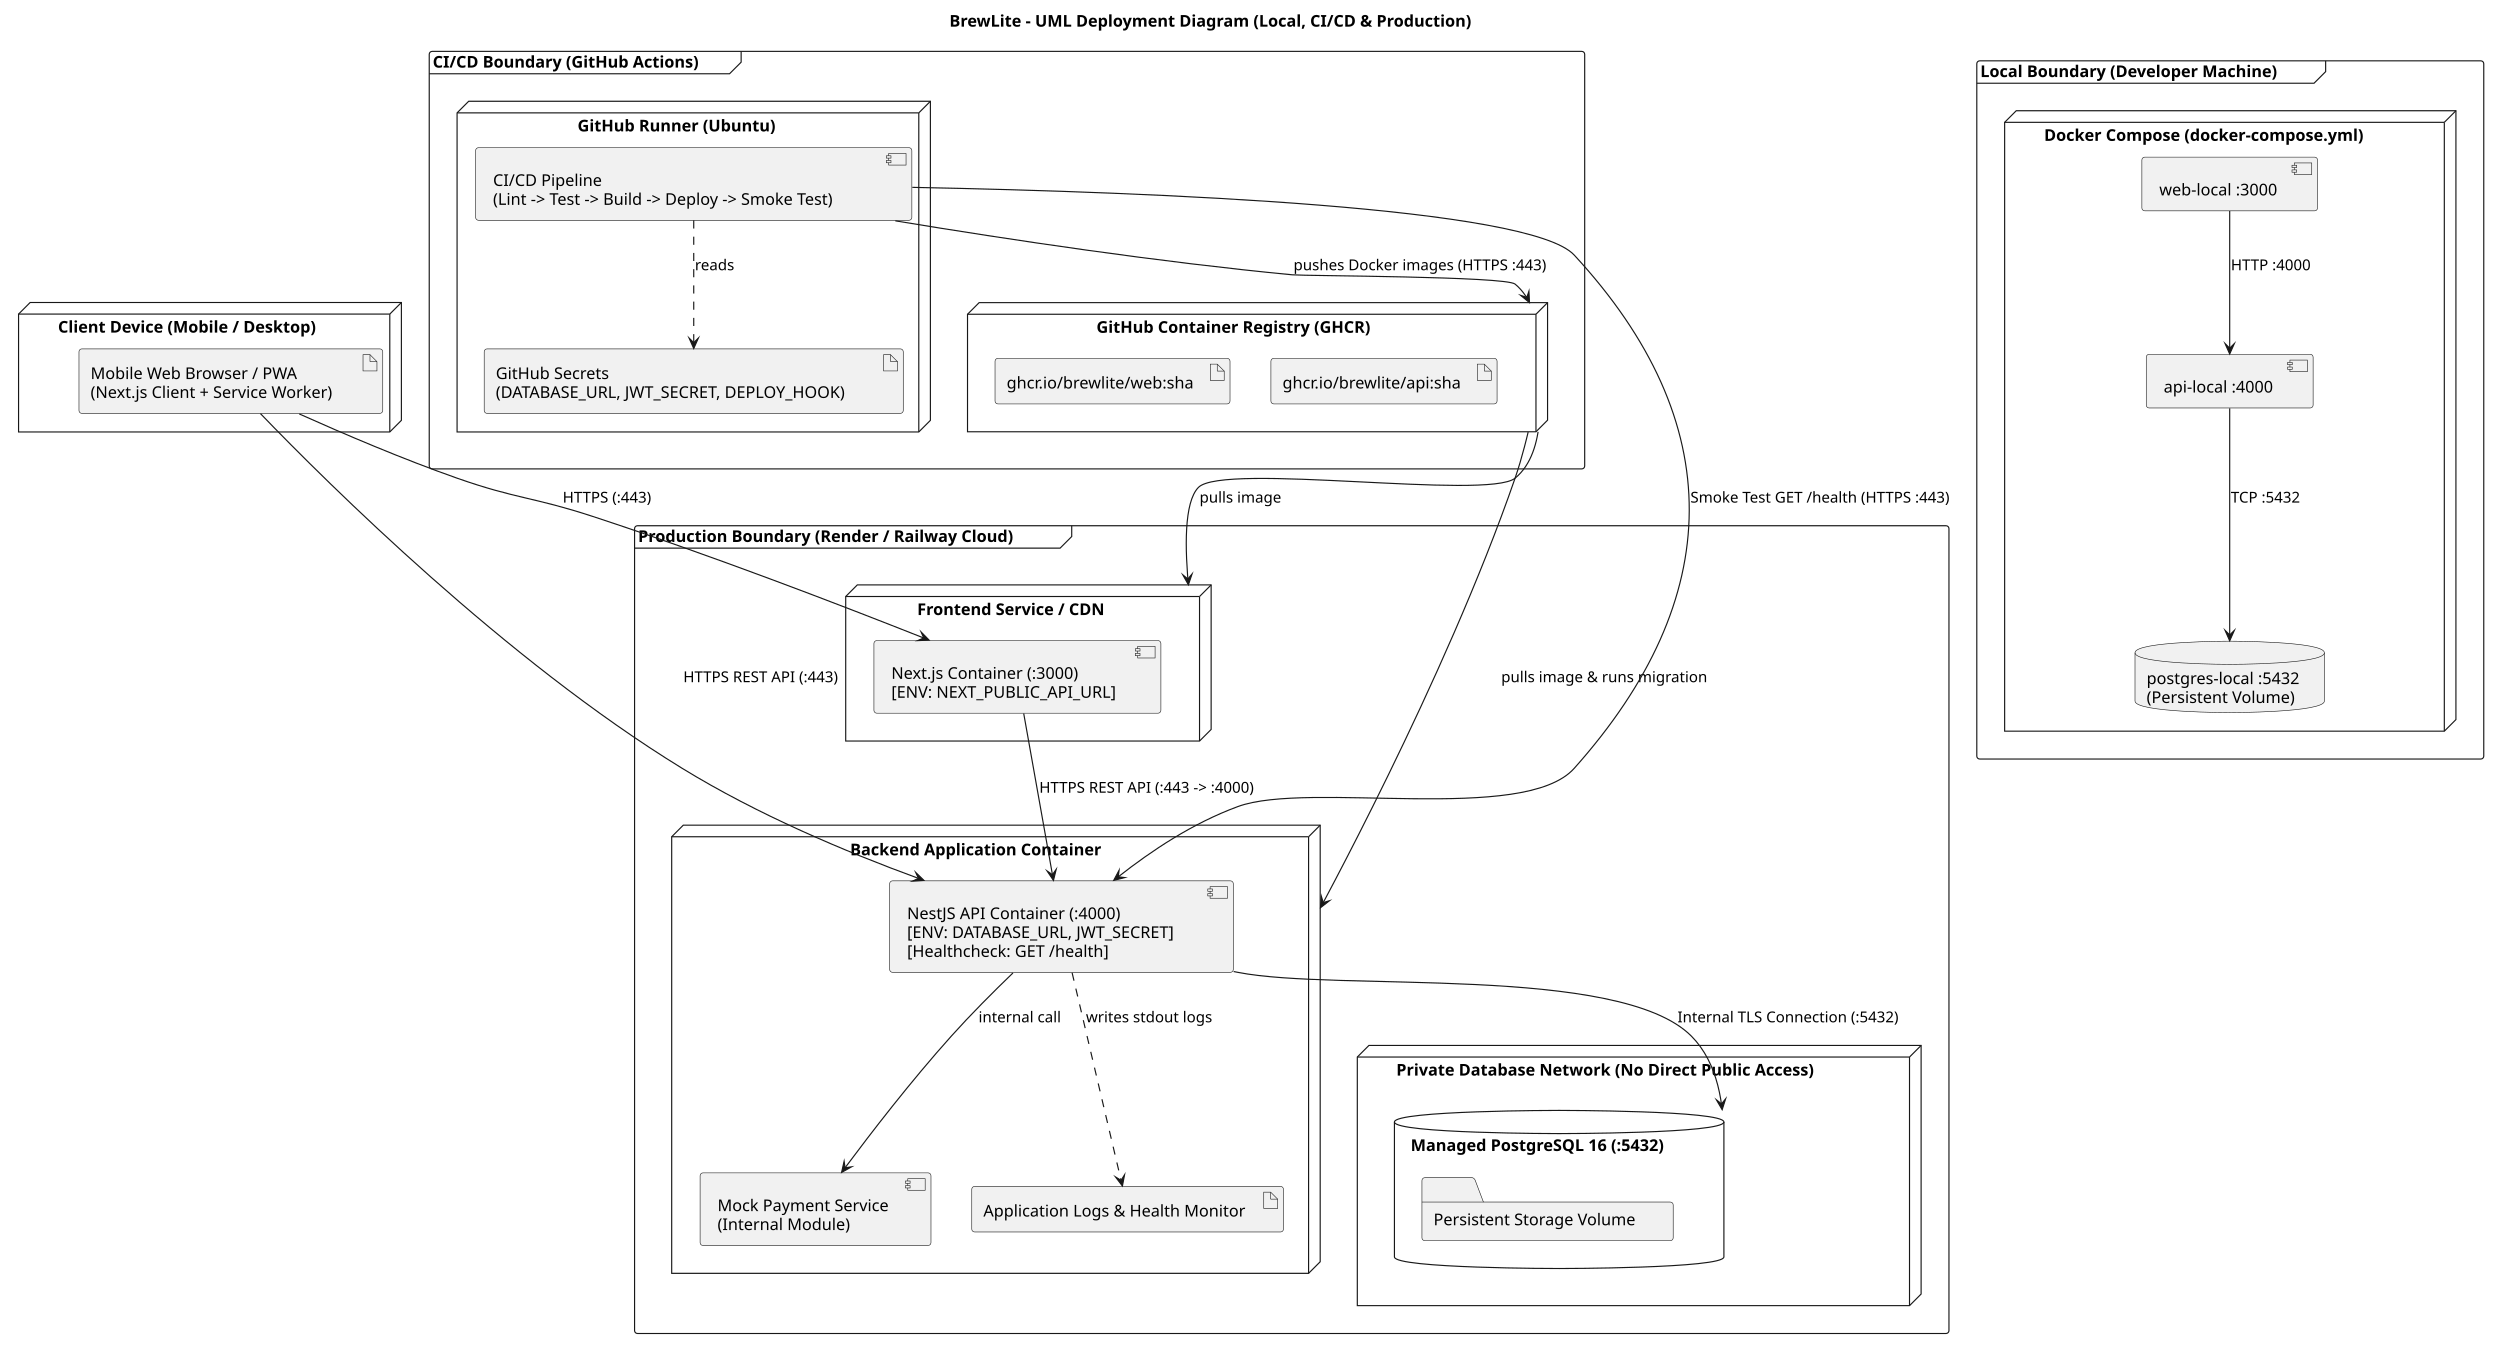
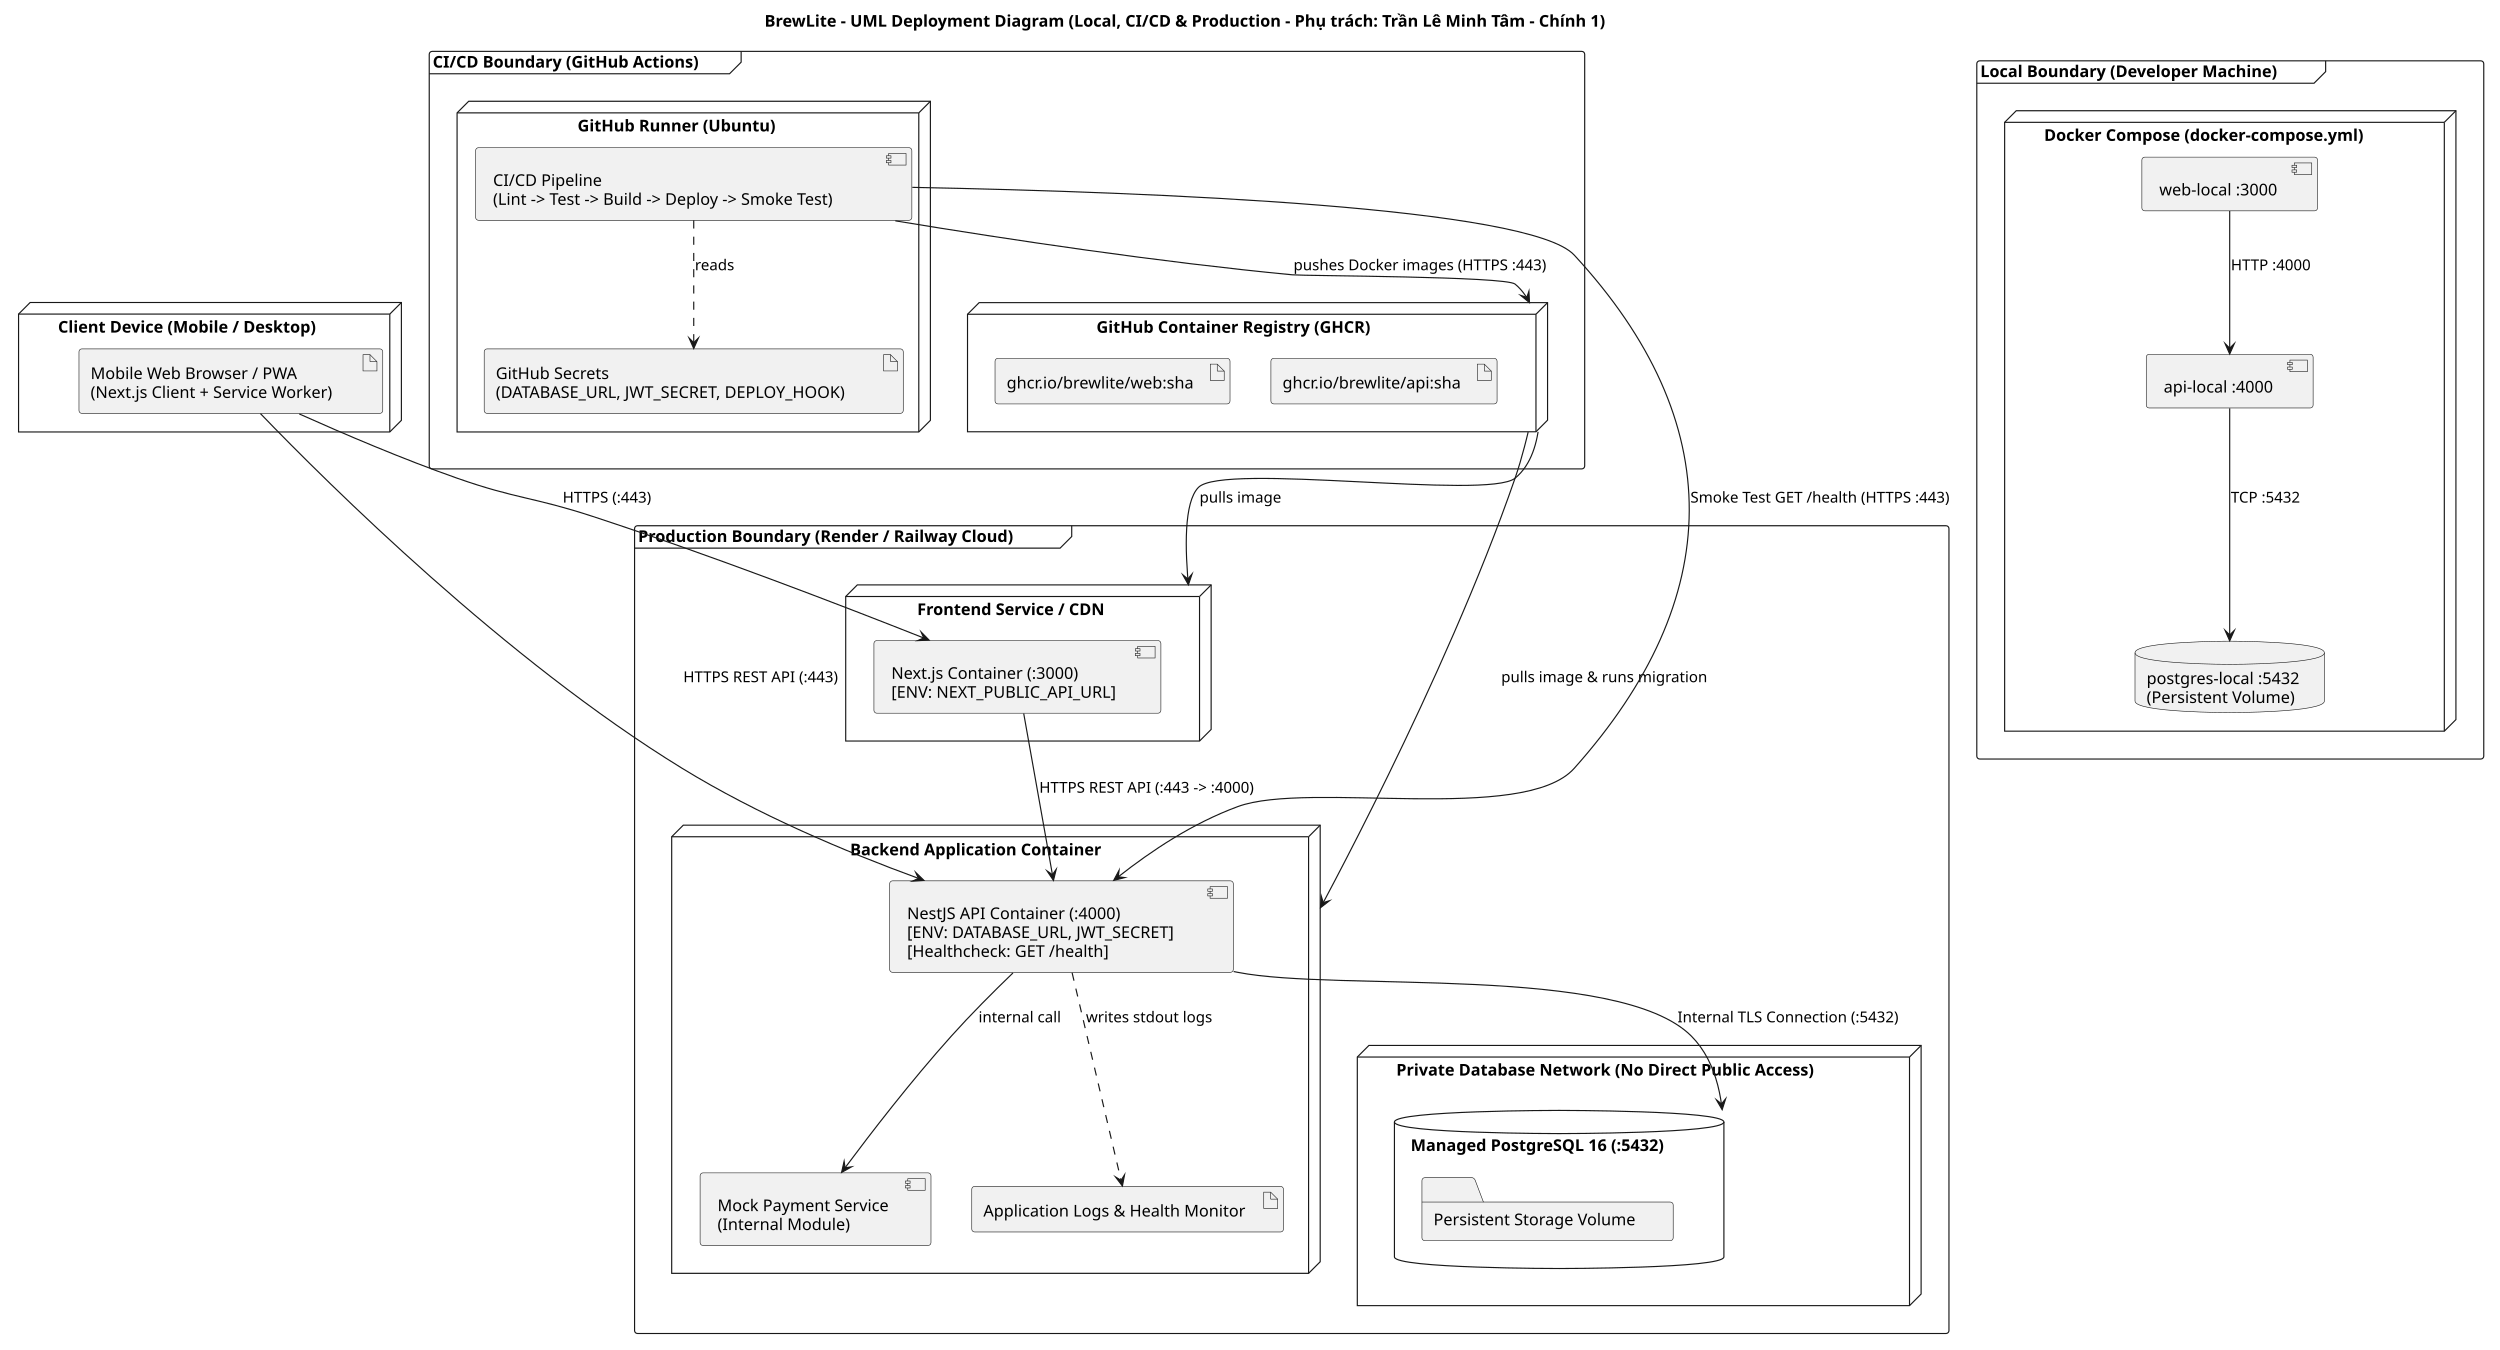
<svg xmlns="http://www.w3.org/2000/svg" version="1.1" data-diagram-type="DESCRIPTION" style="width:2155px;height:1163px;background:#FFFFFF;" width="2155px" height="1163px" viewBox="0 0 2155 1163" zoomAndPan="magnify" preserveAspectRatio="none" contentStyleType="text/css">
  <defs />
  <g font-family="sans-serif" lengthAdjust="spacing">
    <g class="title" data-source-line="1">
-       <text x="818.384" y="22.995" fill="#000" font-size="14" textLength="511.232" font-weight="700">BrewLite - UML Deployment Diagram (Local, CI/CD &amp; Production)</text>
+       <text x="659.028" y="22.995" fill="#000" font-size="14" textLength="829.944" font-weight="700">BrewLite - UML Deployment Diagram (Local, CI/CD &amp; Production - Phụ trách: Trần Lê Minh Tâm - Chính 1)</text>
    </g>
    <g class="cluster" data-qualified-name="ClientNode" id="ent0001" data-source-line="3">
      <polygon points="16,270.737,26,260.737,346,260.737,346,362.337,336,372.337,16,372.337,16,270.737" fill="none" style="stroke:#181818;stroke-width:1;stroke-linejoin:miter;stroke-miterlimit:10;" />
      <line x1="336" y1="270.737" x2="346" y2="260.737" style="stroke:#181818;stroke-width:1;" />
      <line x1="16" y1="270.737" x2="336" y2="270.737" style="stroke:#181818;stroke-width:1;" />
      <line x1="336" y1="270.737" x2="336" y2="372.337" style="stroke:#181818;stroke-width:1;" />
      <text x="49.988" y="286.732" fill="#000" font-size="14" textLength="254.023" font-weight="700">Client Device (Mobile / Desktop)</text>
    </g>
    <g class="cluster" data-qualified-name="LocalEnv" id="ent0003" data-source-line="7">
      <rect x="1704" y="52.447" width="437" height="601.83" fill="none" style="stroke:#181818;stroke-width:1;" rx="2.5" ry="2.5" />
      <path d="M2004.705,52.447 L2004.705,61.744 L1994.705,71.744 L1704,71.744" style="stroke:#181818;stroke-width:1;" fill="none" />
      <text x="1707" y="66.442" fill="#000" font-size="14" textLength="290.705" font-weight="700">Local Boundary (Developer Machine)</text>
    </g>
    <g class="cluster" data-qualified-name="LocalEnv.LocalDocker" id="ent0004" data-source-line="8">
      <polygon points="1728,105.447,1738,95.447,2117,95.447,2117,620.277,2107,630.277,1728,630.277,1728,105.447" fill="none" style="stroke:#181818;stroke-width:1;stroke-linejoin:miter;stroke-miterlimit:10;" />
      <line x1="2107" y1="105.447" x2="2117" y2="95.447" style="stroke:#181818;stroke-width:1;" />
      <line x1="1728" y1="105.447" x2="2107" y2="105.447" style="stroke:#181818;stroke-width:1;" />
      <line x1="2107" y1="105.447" x2="2107" y2="630.277" style="stroke:#181818;stroke-width:1;" />
      <text x="1761.998" y="121.442" fill="#000" font-size="14" textLength="313.004" font-weight="700">Docker Compose (docker-compose.yml)</text>
    </g>
    <g class="cluster" data-qualified-name="CIBoundary" id="ent0010" data-source-line="17">
      <rect x="370" y="44.297" width="996" height="359.89" fill="none" style="stroke:#181818;stroke-width:1;" rx="2.5" ry="2.5" />
      <path d="M638.863,44.297 L638.863,53.594 L628.863,63.594 L370,63.594" style="stroke:#181818;stroke-width:1;" fill="none" />
      <text x="373" y="58.292" fill="#000" font-size="14" textLength="258.863" font-weight="700">CI/CD Boundary (GitHub Actions)</text>
    </g>
    <g class="cluster" data-qualified-name="CIBoundary.Runner" id="ent0011" data-source-line="18">
      <polygon points="394,97.297,404,87.297,802,87.297,802,362.337,792,372.337,394,372.337,394,97.297" fill="none" style="stroke:#181818;stroke-width:1;stroke-linejoin:miter;stroke-miterlimit:10;" />
      <line x1="792" y1="97.297" x2="802" y2="87.297" style="stroke:#181818;stroke-width:1;" />
      <line x1="394" y1="97.297" x2="792" y2="97.297" style="stroke:#181818;stroke-width:1;" />
      <line x1="792" y1="97.297" x2="792" y2="372.337" style="stroke:#181818;stroke-width:1;" />
      <text x="497.853" y="113.292" fill="#000" font-size="14" textLength="192.295" font-weight="700">GitHub Runner (Ubuntu)</text>
    </g>
    <g class="cluster" data-qualified-name="CIBoundary.GHCR" id="ent0014" data-source-line="22">
      <polygon points="834,270.887,844,260.887,1334,260.887,1334,362.187,1324,372.187,834,372.187,834,270.887" fill="none" style="stroke:#181818;stroke-width:1;stroke-linejoin:miter;stroke-miterlimit:10;" />
      <line x1="1324" y1="270.887" x2="1334" y2="260.887" style="stroke:#181818;stroke-width:1;" />
      <line x1="834" y1="270.887" x2="1324" y2="270.887" style="stroke:#181818;stroke-width:1;" />
      <line x1="1324" y1="270.887" x2="1324" y2="372.187" style="stroke:#181818;stroke-width:1;" />
      <text x="945.158" y="286.882" fill="#000" font-size="14" textLength="269.685" font-weight="700">GitHub Container Registry (GHCR)</text>
    </g>
    <g class="cluster" data-qualified-name="ProdBoundary" id="ent0019" data-source-line="30">
      <rect x="547" y="453.187" width="1133" height="696.28" fill="none" style="stroke:#181818;stroke-width:1;" rx="2.5" ry="2.5" />
      <path d="M923.823,453.187 L923.823,462.484 L913.823,472.484 L547,472.484" style="stroke:#181818;stroke-width:1;" fill="none" />
      <text x="550" y="467.182" fill="#000" font-size="14" textLength="366.823" font-weight="700">Production Boundary (Render / Railway Cloud)</text>
    </g>
    <g class="cluster" data-qualified-name="ProdBoundary.WebNode" id="ent0020" data-source-line="31">
      <polygon points="729,514.187,739,504.187,1044,504.187,1044,628.777,1034,638.777,729,638.777,729,514.187" fill="none" style="stroke:#181818;stroke-width:1;stroke-linejoin:miter;stroke-miterlimit:10;" />
      <line x1="1034" y1="514.187" x2="1044" y2="504.187" style="stroke:#181818;stroke-width:1;" />
      <line x1="729" y1="514.187" x2="1034" y2="514.187" style="stroke:#181818;stroke-width:1;" />
      <line x1="1034" y1="514.187" x2="1034" y2="638.777" style="stroke:#181818;stroke-width:1;" />
      <text x="790.611" y="530.182" fill="#000" font-size="14" textLength="183.777" font-weight="700">Frontend Service / CDN</text>
    </g>
    <g class="cluster" data-qualified-name="ProdBoundary.ApiNode" id="ent0022" data-source-line="35">
      <polygon points="579,721.277,589,711.277,1138,711.277,1138,1087.617,1128,1097.617,579,1097.617,579,721.277" fill="none" style="stroke:#181818;stroke-width:1;stroke-linejoin:miter;stroke-miterlimit:10;" />
      <line x1="1128" y1="721.277" x2="1138" y2="711.277" style="stroke:#181818;stroke-width:1;" />
      <line x1="579" y1="721.277" x2="1128" y2="721.277" style="stroke:#181818;stroke-width:1;" />
      <line x1="1128" y1="721.277" x2="1128" y2="1097.617" style="stroke:#181818;stroke-width:1;" />
      <text x="732.79" y="737.272" fill="#000" font-size="14" textLength="243.421" font-weight="700">Backend Application Container</text>
    </g>
    <g class="cluster" data-qualified-name="ProdBoundary.DBNode" id="ent0028" data-source-line="43">
      <polygon points="1170,911.167,1180,901.167,1656,901.167,1656,1115.467,1646,1125.467,1170,1125.467,1170,911.167" fill="none" style="stroke:#181818;stroke-width:1;stroke-linejoin:miter;stroke-miterlimit:10;" />
      <line x1="1646" y1="911.167" x2="1656" y2="901.167" style="stroke:#181818;stroke-width:1;" />
      <line x1="1170" y1="911.167" x2="1646" y2="911.167" style="stroke:#181818;stroke-width:1;" />
      <line x1="1646" y1="911.167" x2="1646" y2="1125.467" style="stroke:#181818;stroke-width:1;" />
      <text x="1203.587" y="927.162" fill="#000" font-size="14" textLength="410.826" font-weight="700">Private Database Network (No Direct Public Access)</text>
    </g>
    <g class="cluster" data-qualified-name="ProdBoundary.DBNode.ProdDB" id="ent0029" data-source-line="44">
      <path d="M1202,967.167 C1202,957.167 1344,957.167 1344,957.167 C1344,957.167 1486,957.167 1486,967.167 L1486,1083.467 C1486,1093.467 1344,1093.467 1344,1093.467 C1344,1093.467 1202,1093.467 1202,1083.467 L1202,967.167" style="stroke:#181818;stroke-width:1;" fill="none" />
      <path d="M1202,967.167 C1202,977.167 1344,977.167 1344,977.167 C1344,977.167 1486,977.167 1486,967.167" style="stroke:#181818;stroke-width:1;" fill="none" />
      <text x="1215.987" y="992.162" fill="#000" font-size="14" textLength="256.026" font-weight="700">Managed PostgreSQL 16 (:5432)</text>
    </g>
    <g class="entity" data-qualified-name="ClientNode.PWA" id="ent0002" data-source-line="4">
      <rect x="68.07" y="300.737" width="261.861" height="55.594" fill="#F1F1F1" style="stroke:#181818;stroke-width:0.5;" rx="2.5" ry="2.5" />
      <polygon points="312.931,305.737,312.931,319.737,324.931,319.737,324.931,311.737,318.931,305.737,312.931,305.737" fill="#F1F1F1" style="stroke:#181818;stroke-width:0.5;stroke-linejoin:miter;stroke-miterlimit:10;" />
      <line x1="318.931" y1="305.737" x2="318.931" y2="311.737" style="stroke:#181818;stroke-width:0.5;" />
      <line x1="324.931" y1="311.737" x2="318.931" y2="311.737" style="stroke:#181818;stroke-width:0.5;" />
      <text x="78.07" y="326.732" fill="#000" font-size="14" textLength="188.686">Mobile Web Browser / PWA</text>
      <text x="78.07" y="343.029" fill="#000" font-size="14" textLength="231.861">(Next.js Client + Service Worker)</text>
    </g>
    <g class="entity" data-qualified-name="LocalEnv.LocalDocker.LocalWeb" id="ent0005" data-source-line="9">
      <rect x="1846.29" y="135.447" width="151.419" height="46.297" fill="#F1F1F1" style="stroke:#181818;stroke-width:0.5;" rx="2.5" ry="2.5" />
      <rect x="1977.709" y="140.447" width="15" height="10" fill="#F1F1F1" style="stroke:#181818;stroke-width:0.5;" />
      <rect x="1975.709" y="142.447" width="4" height="2" fill="#F1F1F1" style="stroke:#181818;stroke-width:0.5;" />
      <rect x="1975.709" y="146.447" width="4" height="2" fill="#F1F1F1" style="stroke:#181818;stroke-width:0.5;" />
      <text x="1861.29" y="168.442" fill="#000" font-size="14" textLength="111.419">web-local :3000</text>
    </g>
    <g class="entity" data-qualified-name="LocalEnv.LocalDocker.LocalApi" id="ent0006" data-source-line="10">
      <rect x="1850.09" y="305.387" width="143.824" height="46.297" fill="#F1F1F1" style="stroke:#181818;stroke-width:0.5;" rx="2.5" ry="2.5" />
      <rect x="1973.914" y="310.387" width="15" height="10" fill="#F1F1F1" style="stroke:#181818;stroke-width:0.5;" />
      <rect x="1971.914" y="312.387" width="4" height="2" fill="#F1F1F1" style="stroke:#181818;stroke-width:0.5;" />
      <rect x="1971.914" y="316.387" width="4" height="2" fill="#F1F1F1" style="stroke:#181818;stroke-width:0.5;" />
      <text x="1865.09" y="338.382" fill="#000" font-size="14" textLength="103.824">api-local :4000</text>
    </g>
    <g class="entity" data-qualified-name="LocalEnv.LocalDocker.LocalDB" id="ent0007" data-source-line="11">
      <path d="M1840.37,562.687 C1840.37,552.687 1921.997,552.687 1921.997,552.687 C1921.997,552.687 2003.624,552.687 2003.624,562.687 L2003.624,604.281 C2003.624,614.281 1921.997,614.281 1921.997,614.281 C1921.997,614.281 1840.37,614.281 1840.37,604.281 L1840.37,562.687" style="stroke:#181818;stroke-width:0.5;" fill="#F1F1F1" />
      <path d="M1840.37,562.687 C1840.37,572.687 1921.997,572.687 1921.997,572.687 C1921.997,572.687 2003.624,572.687 2003.624,562.687" style="stroke:#181818;stroke-width:0.5;" fill="none" />
      <text x="1850.37" y="589.682" fill="#000" font-size="14" textLength="143.254">postgres-local :5432</text>
      <text x="1850.37" y="605.979" fill="#000" font-size="14" textLength="138.284">(Persistent Volume)</text>
    </g>
    <g class="entity" data-qualified-name="CIBoundary.Runner.Workflow" id="ent0012" data-source-line="19">
      <rect x="409.99" y="127.297" width="376.027" height="62.594" fill="#F1F1F1" style="stroke:#181818;stroke-width:0.5;" rx="2.5" ry="2.5" />
      <rect x="766.017" y="132.297" width="15" height="10" fill="#F1F1F1" style="stroke:#181818;stroke-width:0.5;" />
      <rect x="764.017" y="134.297" width="4" height="2" fill="#F1F1F1" style="stroke:#181818;stroke-width:0.5;" />
      <rect x="764.017" y="138.297" width="4" height="2" fill="#F1F1F1" style="stroke:#181818;stroke-width:0.5;" />
      <text x="424.99" y="160.292" fill="#000" font-size="14" textLength="98.725">CI/CD Pipeline</text>
      <text x="424.99" y="176.589" fill="#000" font-size="14" textLength="336.027">(Lint -&gt; Test -&gt; Build -&gt; Deploy -&gt; Smoke Test)</text>
    </g>
    <g class="entity" data-qualified-name="CIBoundary.Runner.Secrets" id="ent0013" data-source-line="20">
      <rect x="417.38" y="300.737" width="361.242" height="55.594" fill="#F1F1F1" style="stroke:#181818;stroke-width:0.5;" rx="2.5" ry="2.5" />
      <polygon points="761.622,305.737,761.622,319.737,773.622,319.737,773.622,311.737,767.622,305.737,761.622,305.737" fill="#F1F1F1" style="stroke:#181818;stroke-width:0.5;stroke-linejoin:miter;stroke-miterlimit:10;" />
      <line x1="767.622" y1="305.737" x2="767.622" y2="311.737" style="stroke:#181818;stroke-width:0.5;" />
      <line x1="773.622" y1="311.737" x2="767.622" y2="311.737" style="stroke:#181818;stroke-width:0.5;" />
      <text x="427.38" y="326.732" fill="#000" font-size="14" textLength="105.314">GitHub Secrets</text>
      <text x="427.38" y="343.029" fill="#000" font-size="14" textLength="331.242">(DATABASE_URL, JWT_SECRET, DEPLOY_HOOK)</text>
    </g>
    <g class="entity" data-qualified-name="CIBoundary.GHCR.ImgWeb" id="ent0015" data-source-line="23">
      <rect x="857.72" y="308.887" width="202.553" height="39.297" fill="#F1F1F1" style="stroke:#181818;stroke-width:0.5;" rx="2.5" ry="2.5" />
      <polygon points="1043.273,313.887,1043.273,327.887,1055.273,327.887,1055.273,319.887,1049.273,313.887,1043.273,313.887" fill="#F1F1F1" style="stroke:#181818;stroke-width:0.5;stroke-linejoin:miter;stroke-miterlimit:10;" />
      <line x1="1049.273" y1="313.887" x2="1049.273" y2="319.887" style="stroke:#181818;stroke-width:0.5;" />
      <line x1="1055.273" y1="319.887" x2="1049.273" y2="319.887" style="stroke:#181818;stroke-width:0.5;" />
      <text x="867.72" y="334.882" fill="#000" font-size="14" textLength="172.553">ghcr.io/brewlite/web:sha</text>
    </g>
    <g class="entity" data-qualified-name="CIBoundary.GHCR.ImgApi" id="ent0016" data-source-line="24">
      <rect x="1095.52" y="308.887" width="194.958" height="39.297" fill="#F1F1F1" style="stroke:#181818;stroke-width:0.5;" rx="2.5" ry="2.5" />
      <polygon points="1273.478,313.887,1273.478,327.887,1285.478,327.887,1285.478,319.887,1279.478,313.887,1273.478,313.887" fill="#F1F1F1" style="stroke:#181818;stroke-width:0.5;stroke-linejoin:miter;stroke-miterlimit:10;" />
      <line x1="1279.478" y1="313.887" x2="1279.478" y2="319.887" style="stroke:#181818;stroke-width:0.5;" />
      <line x1="1285.478" y1="319.887" x2="1279.478" y2="319.887" style="stroke:#181818;stroke-width:0.5;" />
      <text x="1105.52" y="334.882" fill="#000" font-size="14" textLength="164.958">ghcr.io/brewlite/api:sha</text>
    </g>
    <g class="entity" data-qualified-name="ProdBoundary.WebNode.ProdWeb" id="ent0021" data-source-line="32">
      <rect x="753.32" y="552.187" width="247.368" height="62.594" fill="#F1F1F1" style="stroke:#181818;stroke-width:0.5;" rx="2.5" ry="2.5" />
      <rect x="980.688" y="557.187" width="15" height="10" fill="#F1F1F1" style="stroke:#181818;stroke-width:0.5;" />
      <rect x="978.688" y="559.187" width="4" height="2" fill="#F1F1F1" style="stroke:#181818;stroke-width:0.5;" />
      <rect x="978.688" y="563.187" width="4" height="2" fill="#F1F1F1" style="stroke:#181818;stroke-width:0.5;" />
      <text x="768.32" y="585.182" fill="#000" font-size="14" textLength="177.078">Next.js Container (:3000)</text>
      <text x="768.32" y="601.479" fill="#000" font-size="14" textLength="207.368">[ENV: NEXT_PUBLIC_API_URL]</text>
    </g>
    <g class="entity" data-qualified-name="ProdBoundary.ApiNode.ProdApi" id="ent0023" data-source-line="36">
      <rect x="766.89" y="759.277" width="296.218" height="78.891" fill="#F1F1F1" style="stroke:#181818;stroke-width:0.5;" rx="2.5" ry="2.5" />
      <rect x="1043.108" y="764.277" width="15" height="10" fill="#F1F1F1" style="stroke:#181818;stroke-width:0.5;" />
      <rect x="1041.108" y="766.277" width="4" height="2" fill="#F1F1F1" style="stroke:#181818;stroke-width:0.5;" />
      <rect x="1041.108" y="770.277" width="4" height="2" fill="#F1F1F1" style="stroke:#181818;stroke-width:0.5;" />
      <text x="781.89" y="792.272" fill="#000" font-size="14" textLength="200.067">NestJS API Container (:4000)</text>
      <text x="781.89" y="808.569" fill="#000" font-size="14" textLength="256.218">[ENV: DATABASE_URL, JWT_SECRET]</text>
      <text x="781.89" y="824.866" fill="#000" font-size="14" textLength="188.781">[Healthcheck: GET /health]</text>
    </g>
    <g class="entity" data-qualified-name="ProdBoundary.ApiNode.MockPay" id="ent0024" data-source-line="37">
      <rect x="603.49" y="1011.017" width="199.011" height="62.594" fill="#F1F1F1" style="stroke:#181818;stroke-width:0.5;" rx="2.5" ry="2.5" />
      <rect x="782.501" y="1016.017" width="15" height="10" fill="#F1F1F1" style="stroke:#181818;stroke-width:0.5;" />
      <rect x="780.501" y="1018.017" width="4" height="2" fill="#F1F1F1" style="stroke:#181818;stroke-width:0.5;" />
      <rect x="780.501" y="1022.017" width="4" height="2" fill="#F1F1F1" style="stroke:#181818;stroke-width:0.5;" />
      <text x="618.49" y="1044.012" fill="#000" font-size="14" textLength="159.011">Mock Payment Service</text>
      <text x="618.49" y="1060.309" fill="#000" font-size="14" textLength="120.483">(Internal Module)</text>
    </g>
    <g class="entity" data-qualified-name="ProdBoundary.ApiNode.AppLogs" id="ent0025" data-source-line="38">
      <rect x="837.66" y="1022.667" width="268.677" height="39.297" fill="#F1F1F1" style="stroke:#181818;stroke-width:0.5;" rx="2.5" ry="2.5" />
      <polygon points="1089.337,1027.667,1089.337,1041.667,1101.337,1041.667,1101.337,1033.667,1095.337,1027.667,1089.337,1027.667" fill="#F1F1F1" style="stroke:#181818;stroke-width:0.5;stroke-linejoin:miter;stroke-miterlimit:10;" />
      <line x1="1095.337" y1="1027.667" x2="1095.337" y2="1033.667" style="stroke:#181818;stroke-width:0.5;" />
      <line x1="1101.337" y1="1033.667" x2="1095.337" y2="1033.667" style="stroke:#181818;stroke-width:0.5;" />
      <text x="847.66" y="1048.662" fill="#000" font-size="14" textLength="238.677">Application Logs &amp; Health Monitor</text>
    </g>
    <g class="entity" data-qualified-name="ProdBoundary.DBNode.ProdDB.ProdVol" id="ent0030" data-source-line="45">
      <path d="M1228.21,1015.167 L1269.21,1015.167 A3.75,3.75 0 0 1 1271.71,1017.667 L1278.71,1036.167 L1439.797,1036.167 A2.5,2.5 0 0 1 1442.297,1038.667 L1442.297,1066.964 A2.5,2.5 0 0 1 1439.797,1069.464 L1228.21,1069.464 A2.5,2.5 0 0 1 1225.71,1066.964 L1225.71,1017.667 A2.5,2.5 0 0 1 1228.21,1015.167" style="stroke:#181818;stroke-width:0.5;" fill="#F1F1F1" />
      <line x1="1225.71" y1="1036.167" x2="1278.71" y2="1036.167" style="stroke:#181818;stroke-width:0.5;" />
      <text x="1235.71" y="1056.162" fill="#000" font-size="14" textLength="186.587">Persistent Storage Volume</text>
    </g>
    <g class="link" data-entity-1="ent0005" data-entity-2="ent0006" id="lnk8" data-source-line="12" data-link-type="dependency">
      <path d="M1922,181.897 C1922,214.017 1922,267.967 1922,300.147" style="stroke:#181818;stroke-width:1;" fill="none" id="LocalWeb-to-LocalApi" />
      <polygon points="1922,305.147,1926,296.147,1922,300.147,1918,296.147,1922,305.147" fill="#181818" style="stroke:#181818;stroke-width:1;stroke-linejoin:miter;stroke-miterlimit:10;" />
      <text x="1923" y="232.954" fill="#000" font-size="13" textLength="75.093">HTTP :4000</text>
    </g>
    <g class="link" data-entity-1="ent0006" data-entity-2="ent0007" id="lnk9" data-source-line="13" data-link-type="dependency">
      <path d="M1922,351.987 C1922,397.567 1922,495.997 1922,547.367" style="stroke:#181818;stroke-width:1;" fill="none" id="LocalApi-to-LocalDB" />
      <polygon points="1922,552.367,1926,543.367,1922,547.367,1918,543.367,1922,552.367" fill="#181818" style="stroke:#181818;stroke-width:1;stroke-linejoin:miter;stroke-miterlimit:10;" />
      <text x="1923" y="433.254" fill="#000" font-size="13" textLength="66.454">TCP :5432</text>
    </g>
    <g class="link" data-entity-1="ent0012" data-entity-2="ent0013" id="lnk17" data-source-line="26" data-link-type="dependency">
      <path d="M598,190.007 C598,221.487 598,265.197 598,295.407" style="stroke:#181818;stroke-width:1;stroke-dasharray:7,7;" fill="none" id="Workflow-to-Secrets" />
      <polygon points="598,300.407,602,291.407,598,295.407,594,291.407,598,300.407" fill="#181818" style="stroke:#181818;stroke-width:1;stroke-linejoin:miter;stroke-miterlimit:10;" />
      <text x="599" y="232.954" fill="#000" font-size="13" textLength="36.334">reads</text>
    </g>
    <g class="link" data-entity-1="ent0012" data-entity-2="ent0014" id="lnk18" data-source-line="27" data-link-type="dependency">
      <path d="M771.79,190.367 C871.59,206.847 999.48,225.957 1114,236.887 C1124.63,237.907 1297.75,238.117 1306,244.887 C1309.536,247.792 1312.509,251.205 1315.004,254.961 C1316.251,256.84 1315.135,254.335 1316.154,256.364" style="stroke:#181818;stroke-width:1;" fill="none" id="Workflow-to-GHCR" />
      <polygon points="1318.397,260.832,1317.934,250.994,1316.154,256.364,1310.784,254.584,1318.397,260.832" fill="#181818" style="stroke:#181818;stroke-width:1;stroke-linejoin:miter;stroke-miterlimit:10;" />
      <text x="1115" y="232.954" fill="#000" font-size="13" textLength="237.136">pushes Docker images (HTTPS :443)</text>
    </g>
    <g class="link" data-entity-1="ent0023" data-entity-2="ent0024" id="lnk26" data-source-line="39" data-link-type="dependency">
      <path d="M873.18,838.657 C856.2,855.027 836.68,874.567 820,893.167 C785.1,932.087 751.258,976.008 728.448,1006.618" style="stroke:#181818;stroke-width:1;" fill="none" id="ProdApi-to-MockPay" />
      <polygon points="725.46,1010.627,734.045,1005.8,728.448,1006.618,727.63,1001.02,725.46,1010.627" fill="#181818" style="stroke:#181818;stroke-width:1;stroke-linejoin:miter;stroke-miterlimit:10;" />
      <text x="843.48" y="881.234" fill="#000" font-size="13" textLength="76.578">internal call</text>
    </g>
    <g class="link" data-entity-1="ent0023" data-entity-2="ent0025" id="lnk27" data-source-line="40" data-link-type="dependency">
      <path d="M924.16,838.537 C936.56,891.097 957.052,977.981 966.372,1017.481" style="stroke:#181818;stroke-width:1;stroke-dasharray:7,7;" fill="none" id="ProdApi-to-AppLogs" />
      <polygon points="967.52,1022.347,969.346,1012.669,966.372,1017.481,961.56,1014.506,967.52,1022.347" fill="#181818" style="stroke:#181818;stroke-width:1;stroke-linejoin:miter;stroke-miterlimit:10;" />
      <text x="936.06" y="881.234" fill="#000" font-size="13" textLength="115.724">writes stdout logs</text>
    </g>
    <g class="link" data-entity-1="ent0014" data-entity-2="ent0020" id="lnk31" data-source-line="49" data-link-type="dependency">
      <path d="M1325.812,372.268 C1325.789,372.407 1325.767,372.546 1325.744,372.686 C1325.698,372.964 1325.652,373.243 1325.604,373.522 C1325.412,374.637 1325.202,375.755 1324.973,376.871 C1324.056,381.336 1322.827,385.788 1321.201,390.059 C1317.949,398.601 1313.11,406.422 1306,412.187 C1282.43,431.297 1054.14,398.417 1033,420.187 C1026.815,426.554 1023.856,439.617 1022.909,455.694 C1022.436,463.732 1022.465,472.524 1022.847,481.609 C1023.037,486.152 1023.316,490.768 1023.663,495.4 C1023.837,497.716 1024.028,500.036 1024.234,502.352 C1024.285,502.932 1023.879,498.532 1023.933,499.11" style="stroke:#181818;stroke-width:1;" fill="none" id="GHCR-to-WebNode" />
      <polygon points="1024.391,504.089,1027.549,494.76,1023.933,499.11,1019.583,495.494,1024.391,504.089" fill="#181818" style="stroke:#181818;stroke-width:1;stroke-linejoin:miter;stroke-miterlimit:10;" />
      <text x="1034" y="433.254" fill="#000" font-size="13" textLength="75.112">pulls image</text>
    </g>
    <g class="link" data-entity-1="ent0014" data-entity-2="ent0022" id="lnk32" data-source-line="50" data-link-type="dependency">
      <path d="M1317.261,372.432 C1317.196,372.707 1317.13,372.982 1317.064,373.258 C1316.932,373.81 1316.799,374.365 1316.664,374.921 C1316.395,376.033 1316.121,377.153 1315.841,378.278 C1315.282,380.529 1314.702,382.804 1314.103,385.089 C1311.705,394.229 1308.99,403.537 1306,412.187 C1275.71,499.807 1232.6,594.572 1196.628,668.223 C1178.641,705.049 1162.439,736.596 1150.517,759.332 C1147.536,765.016 1144.823,770.15 1142.416,774.677 C1141.212,776.941 1140.086,779.054 1139.04,781.007 C1138.779,781.496 1140.884,777.567 1140.633,778.036" style="stroke:#181818;stroke-width:1;" fill="none" id="GHCR-to-ApiNode" />
      <polygon points="1138.272,782.443,1146.048,776.399,1140.633,778.036,1138.996,772.621,1138.272,782.443" fill="#181818" style="stroke:#181818;stroke-width:1;stroke-linejoin:miter;stroke-miterlimit:10;" />
      <text x="1294.04" y="588.054" fill="#000" font-size="13" textLength="188.982">pulls image &amp; runs migration</text>
    </g>
    <g class="link" data-entity-1="ent0021" data-entity-2="ent0023" id="lnk33" data-source-line="51" data-link-type="dependency">
      <path d="M882.44,615.037 C889.2,652.927 899.833,712.634 907.203,753.994" style="stroke:#181818;stroke-width:1;" fill="none" id="ProdWeb-to-ProdApi" />
      <polygon points="908.08,758.917,910.439,749.355,907.203,753.994,902.563,750.758,908.08,758.917" fill="#181818" style="stroke:#181818;stroke-width:1;stroke-linejoin:miter;stroke-miterlimit:10;" />
      <text x="895.86" y="683.344" fill="#000" font-size="13" textLength="208.8">HTTPS REST API (:443 -&gt; :4000)</text>
    </g>
    <g class="link" data-entity-1="ent0023" data-entity-2="ent0029" id="lnk34" data-source-line="52" data-link-type="dependency">
      <path d="M1063.38,837.457 C1064.59,837.697 1065.8,837.937 1067,838.167 C1153.1,855.067 1396.13,830.957 1458,893.167 C1469.53,904.762 1476.596,919.623 1480.698,935.439 C1481.723,939.393 1482.563,943.407 1483.241,947.445 C1483.58,949.464 1483.879,951.488 1484.14,953.515 C1484.27,954.528 1483.841,950.571 1483.953,951.585" style="stroke:#181818;stroke-width:1;" fill="none" id="ProdApi-to-ProdDB" />
      <polygon points="1484.503,956.554,1487.489,947.169,1483.953,951.585,1479.538,948.049,1484.503,956.554" fill="#181818" style="stroke:#181818;stroke-width:1;stroke-linejoin:miter;stroke-miterlimit:10;" />
      <text x="1445.98" y="881.234" fill="#000" font-size="13" textLength="207.327">Internal TLS Connection (:5432)</text>
    </g>
    <g class="link" data-entity-1="ent0002" data-entity-2="ent0021" id="lnk35" data-source-line="55" data-link-type="dependency">
      <path d="M257.98,356.827 C296.27,373.977 347.52,395.857 394,412.187 C444.97,430.097 459.66,428.347 511,445.187 C612.4,478.437 722.682,520.805 796.252,549.955" style="stroke:#181818;stroke-width:1;" fill="none" id="PWA-to-ProdWeb" />
      <polygon points="800.9,551.797,794.006,544.763,796.252,549.955,791.059,552.2,800.9,551.797" fill="#181818" style="stroke:#181818;stroke-width:1;stroke-linejoin:miter;stroke-miterlimit:10;" />
      <text x="485.01" y="433.254" fill="#000" font-size="13" textLength="85.217">HTTPS (:443)</text>
    </g>
    <g class="link" data-entity-1="ent0002" data-entity-2="ent0023" id="lnk36" data-source-line="56" data-link-type="dependency">
      <path d="M224.51,356.537 C283.52,417.777 436.11,569.117 588,662.277 C653.21,702.277 727.645,733.687 791.725,757.167" style="stroke:#181818;stroke-width:1;" fill="none" id="PWA-to-ProdApi" />
      <polygon points="796.42,758.887,789.346,752.035,791.725,757.167,786.593,759.546,796.42,758.887" fill="#181818" style="stroke:#181818;stroke-width:1;stroke-linejoin:miter;stroke-miterlimit:10;" />
      <text x="589" y="588.054" fill="#000" font-size="13" textLength="147.488">HTTPS REST API (:443)</text>
    </g>
    <g class="link" data-entity-1="ent0012" data-entity-2="ent0023" id="lnk37" data-source-line="57" data-link-type="dependency">
      <path d="M786.39,161.497 C998.58,165.647 1318.99,178.747 1357,219.887 C1490.41,364.317 1487.93,515.597 1357,662.277 C1313.81,710.667 1127.86,672.847 1067,695.277 C1027.74,709.757 992.635,733.302 963.955,755.792" style="stroke:#181818;stroke-width:1;" fill="none" id="Workflow-to-ProdApi" />
      <polygon points="960.02,758.877,969.57,756.471,963.955,755.792,964.634,750.176,960.02,758.877" fill="#181818" style="stroke:#181818;stroke-width:1;stroke-linejoin:miter;stroke-miterlimit:10;" />
      <text x="1457.12" y="433.254" fill="#000" font-size="13" textLength="245.711">Smoke Test GET /health (HTTPS :443)</text>
    </g>
  </g>
</svg>
